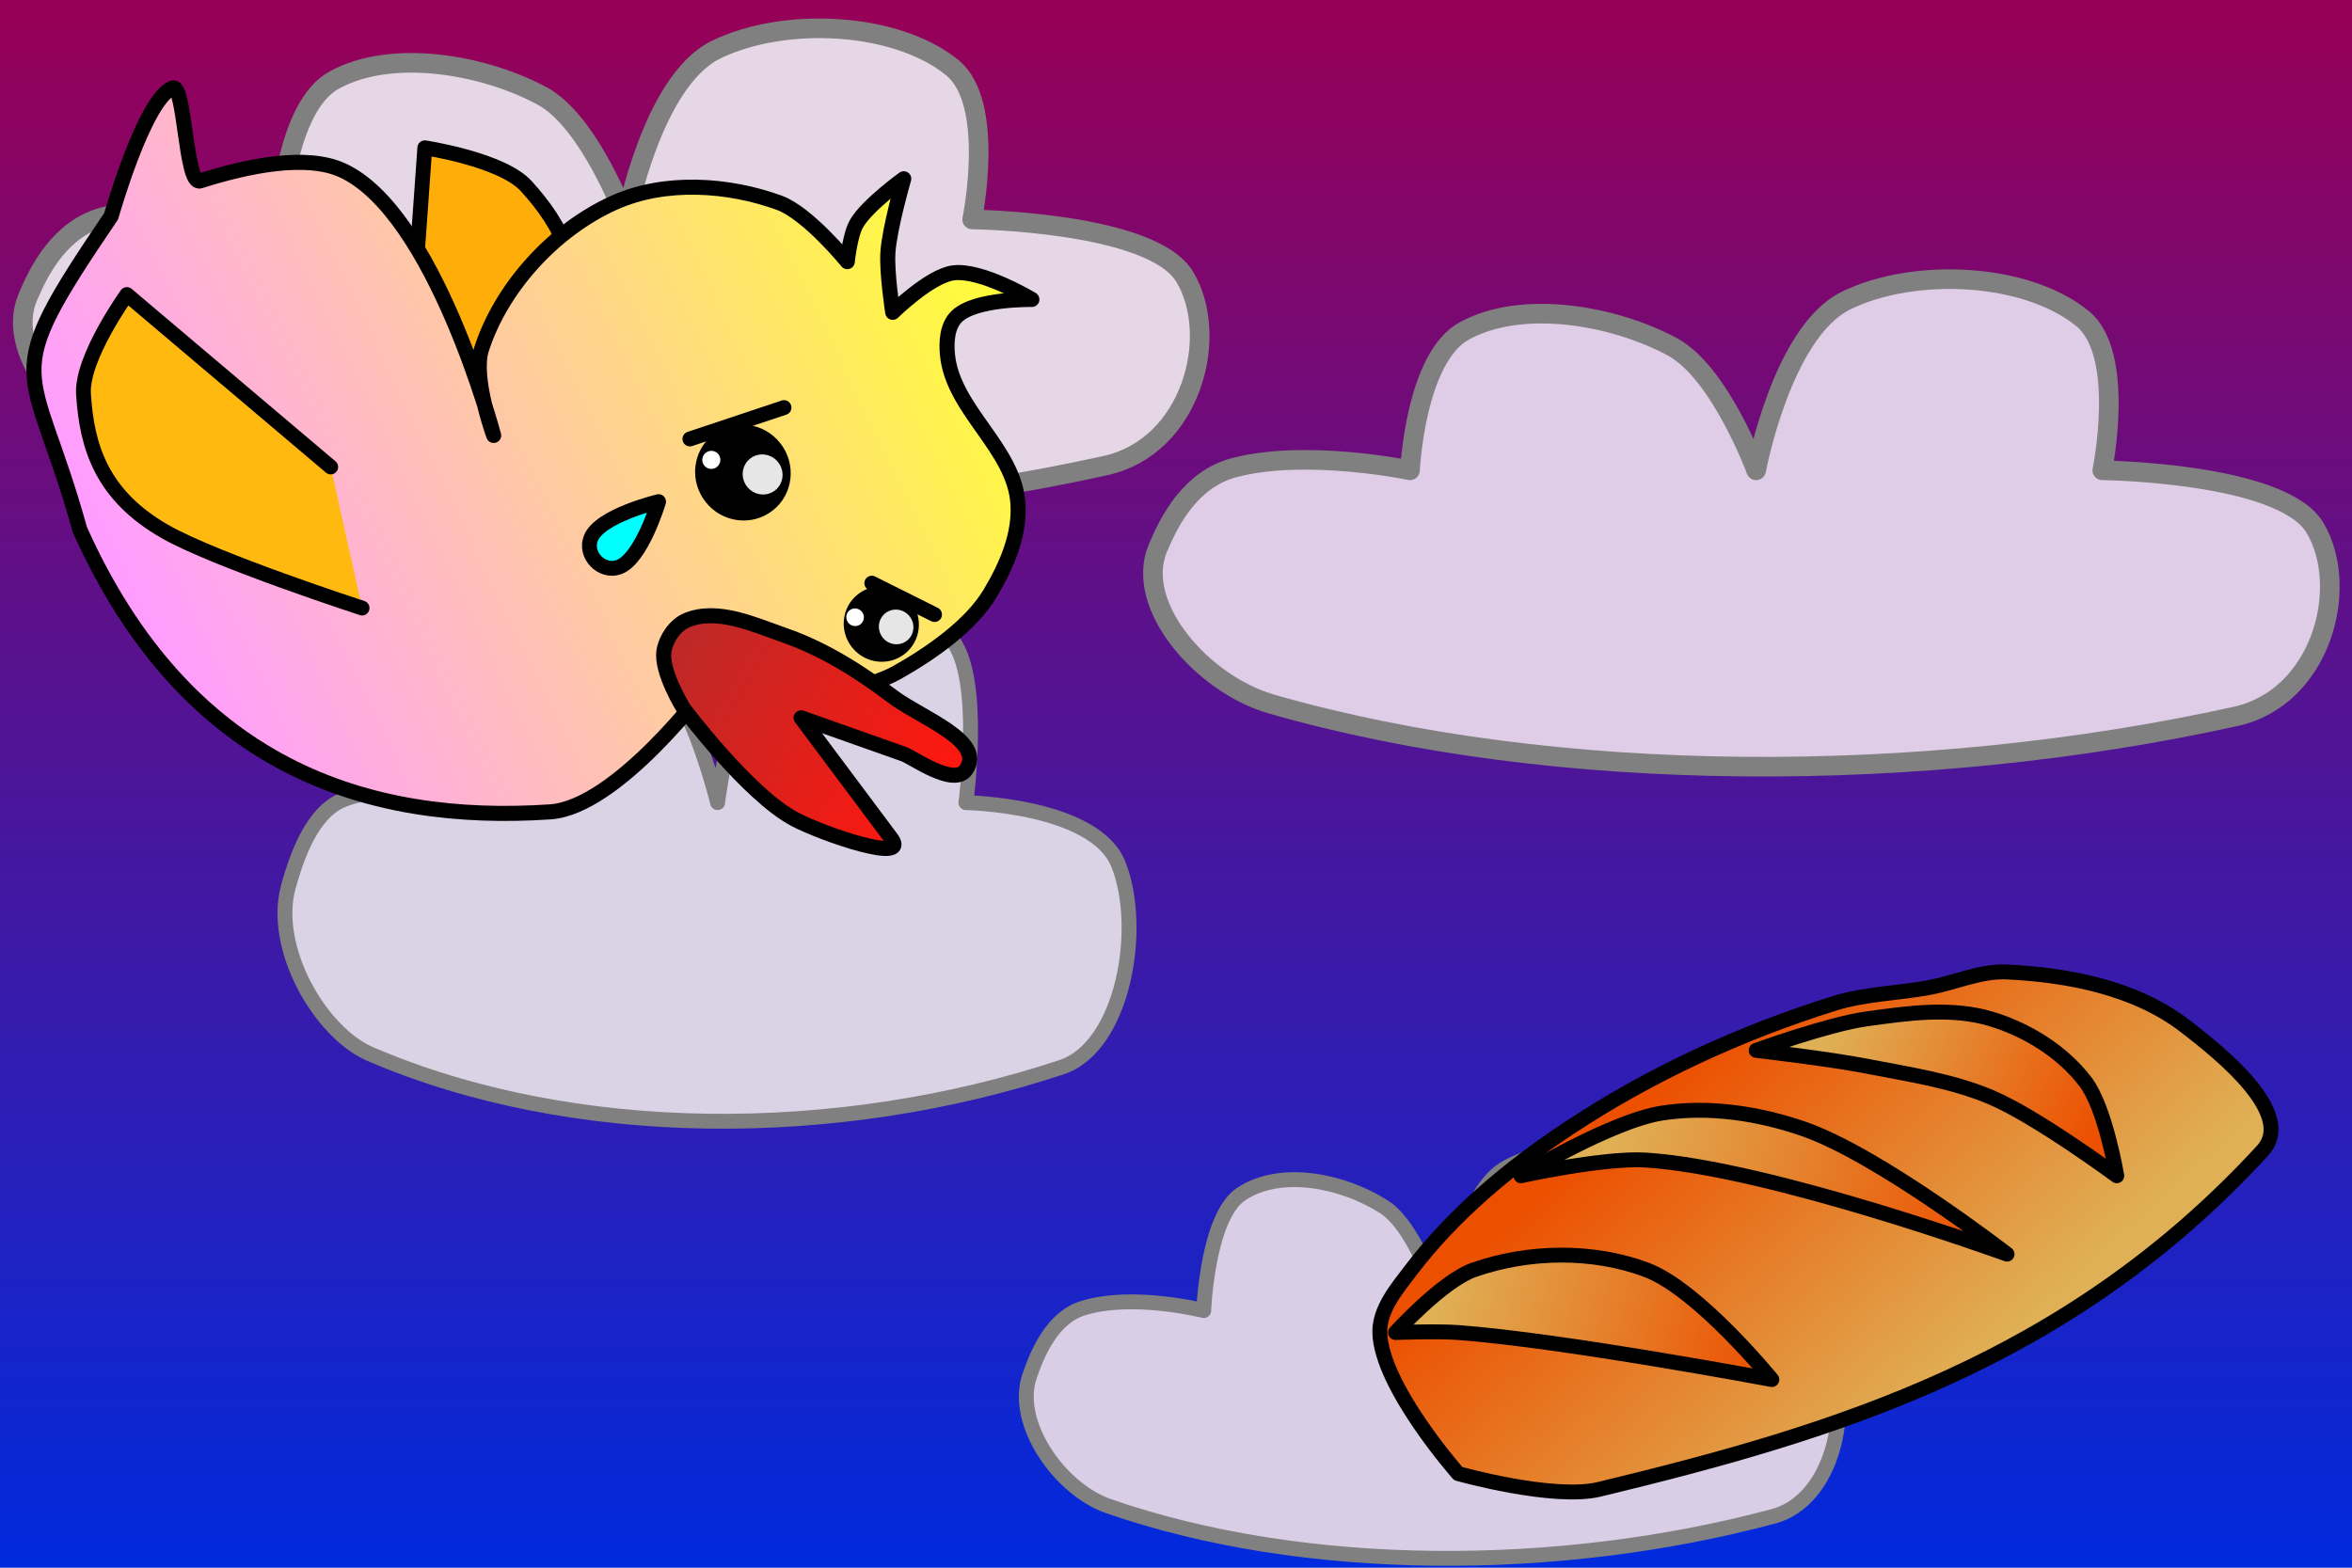
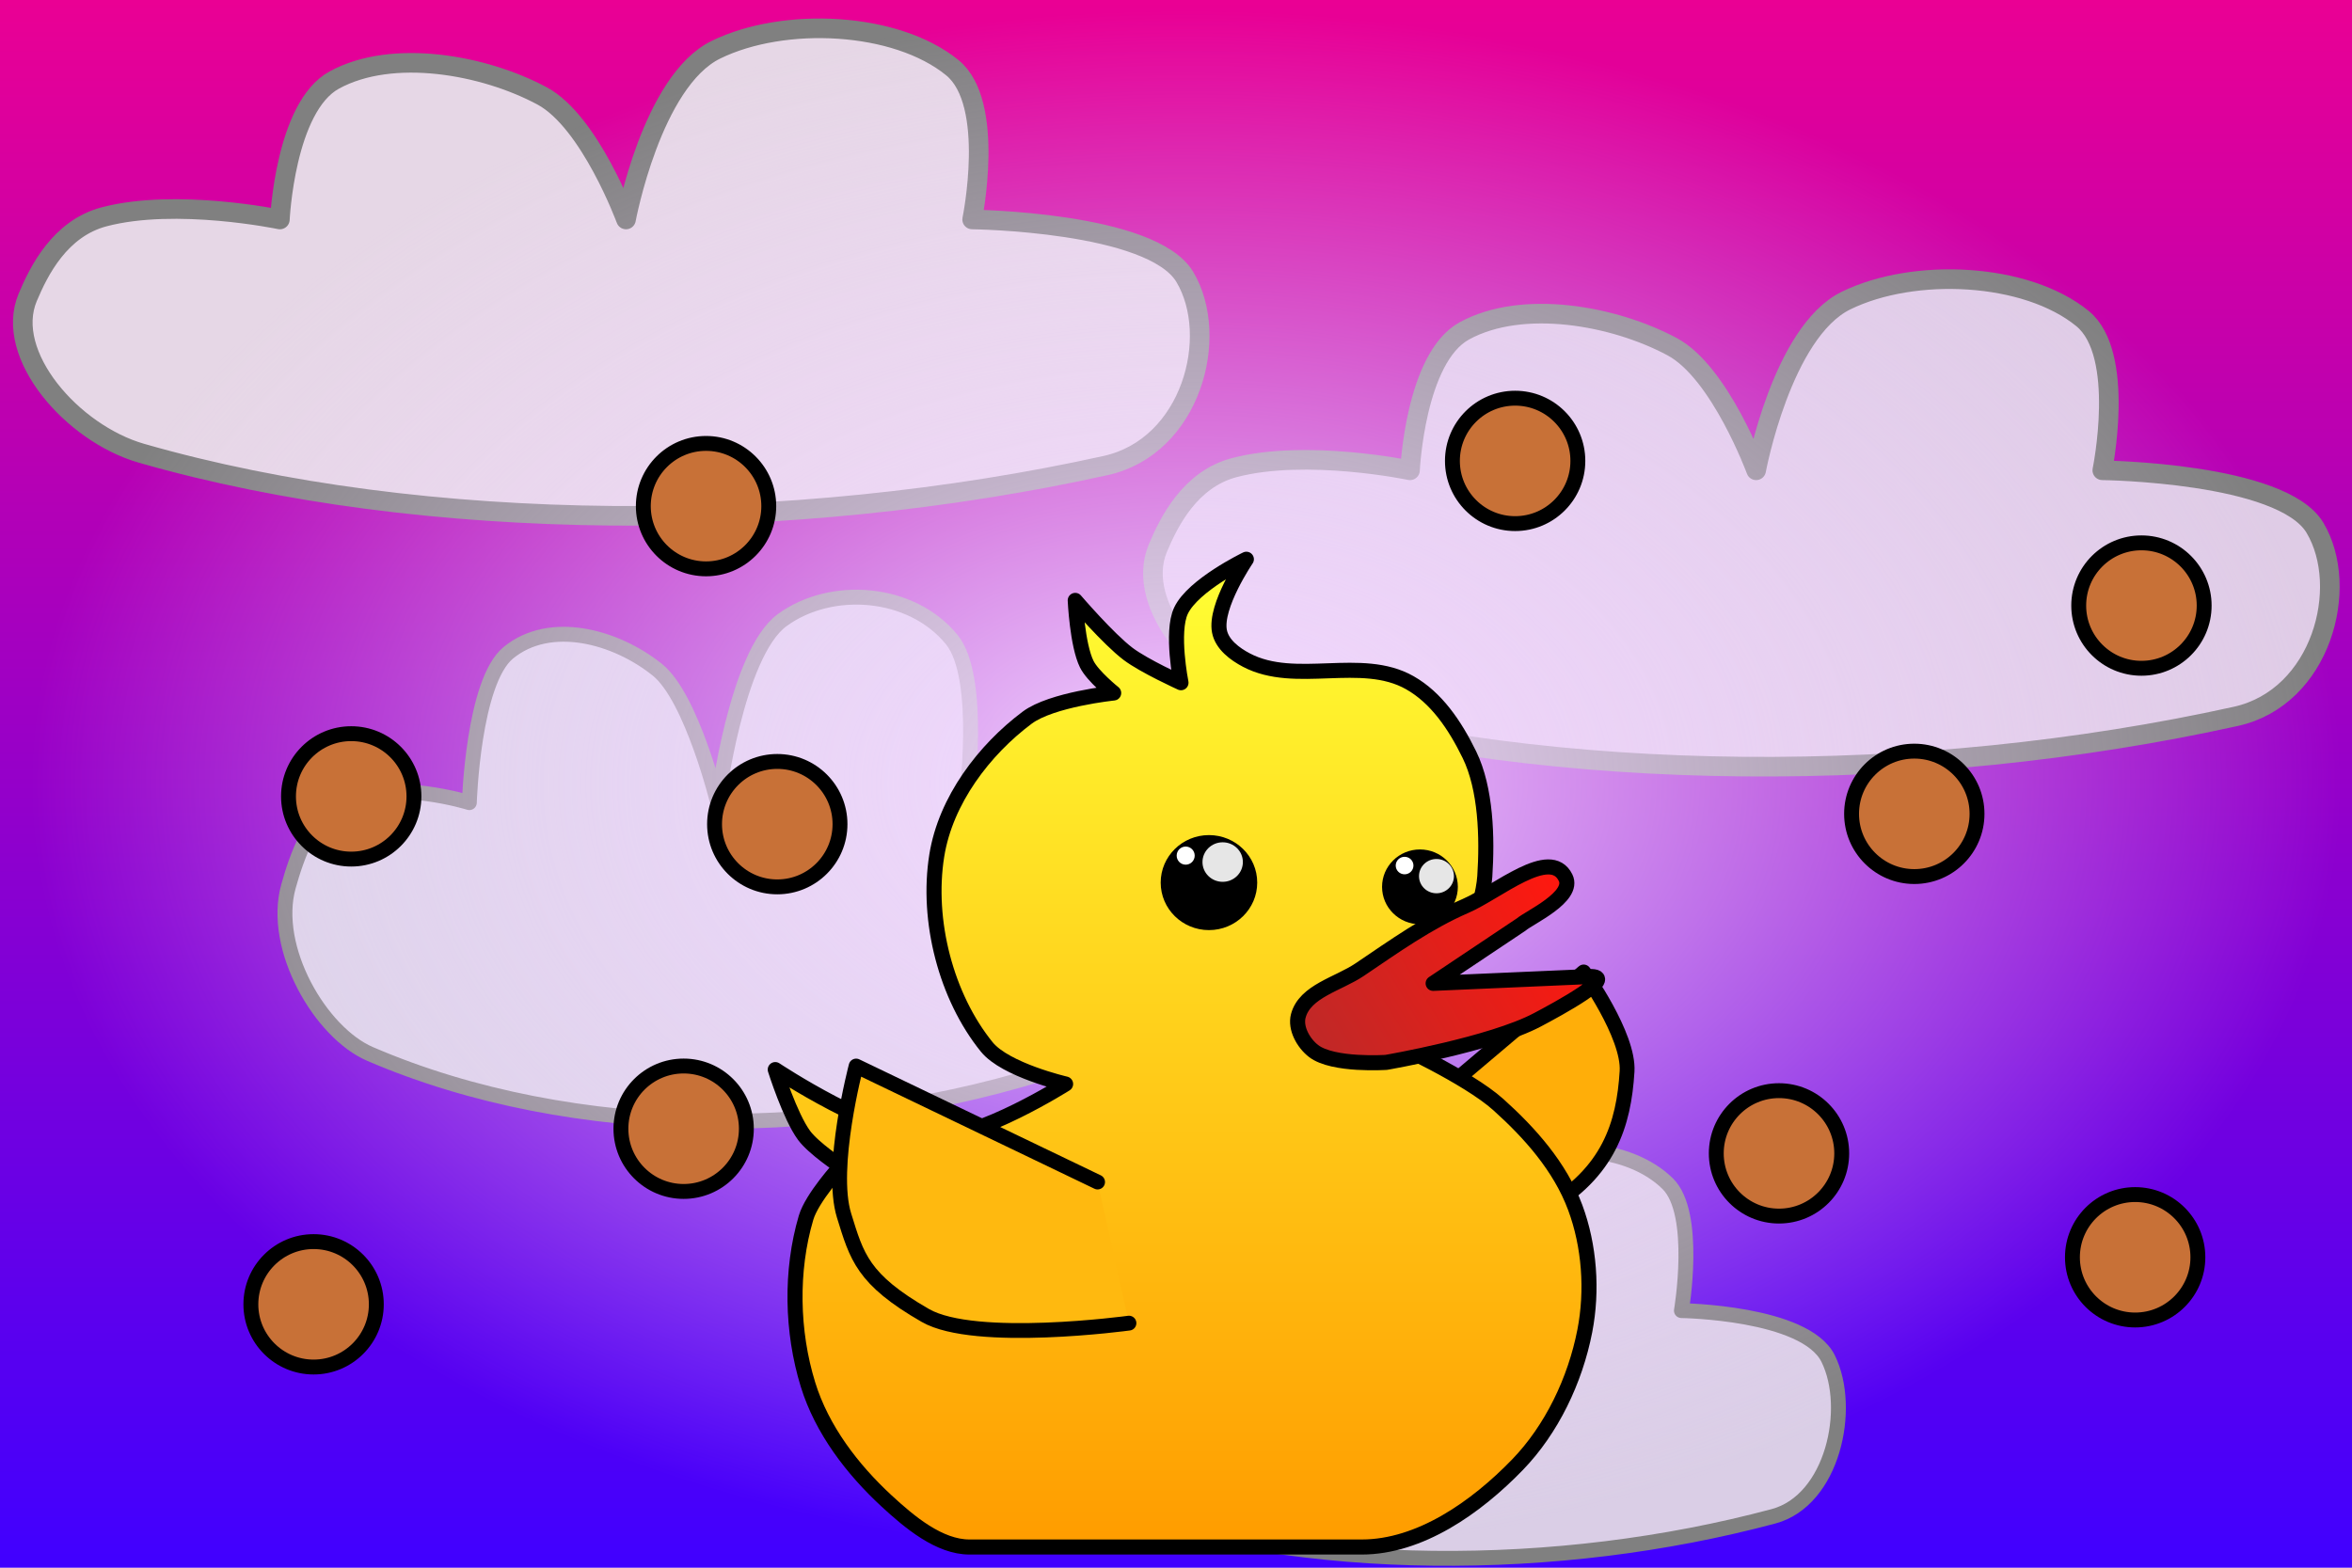
<svg xmlns="http://www.w3.org/2000/svg" xmlns:xlink="http://www.w3.org/1999/xlink" id="svg8" version="1.1" viewBox="0 0 198.438 132.292" height="500" width="750">
  <defs id="defs2">
-     <linearGradient id="linearGradient950">
-       <stop id="stop946" offset="0" style="stop-color:#dfb056;stop-opacity:1;" />
-       <stop id="stop948" offset="1" style="stop-color:#ec4f00;stop-opacity:1" />
+     <linearGradient id="linearGradient1036">
+       <stop style="stop-color:#f2d7ff;stop-opacity:1;" offset="0" id="stop1032" />
+       <stop style="stop-color:#f2d7ff;stop-opacity:0;" offset="1" id="stop1034" />
    </linearGradient>
    <linearGradient id="linearGradient3003">
-       <stop style="stop-color:#002add;stop-opacity:1" offset="0" id="stop2999" />
-       <stop style="stop-color:#980056;stop-opacity:1" offset="1" id="stop3001" />
+       <stop style="stop-color:#4000ff;stop-opacity:1" offset="0" id="stop2999" />
+       <stop style="stop-color:#ea0094;stop-opacity:1" offset="1" id="stop3001" />
    </linearGradient>
-     <linearGradient xlink:href="#linearGradient2860" id="linearGradient2862" x1="22.49" y1="72.76" x2="28.543" y2="120.601" gradientUnits="userSpaceOnUse" gradientTransform="matrix(-0.870892,-1.331687,-1.37092,0.896549,208.0413,-11.13059)" />
-     <linearGradient id="linearGradient2860">
-       <stop style="stop-color:#ffff34;stop-opacity:1" offset="0" id="stop2856" />
-       <stop style="stop-color:#ff9dff;stop-opacity:1" offset="1" id="stop2858" />
-     </linearGradient>
-     <linearGradient xlink:href="#linearGradient2874" id="linearGradient2876" x1="18.521" y1="99.219" x2="2.646" y2="92.604" gradientUnits="userSpaceOnUse" gradientTransform="matrix(-0.9868582,-1.248181,-1.284953,1.015932,204.1057,-22.79043)" />
    <linearGradient id="linearGradient2874">
      <stop style="stop-color:#b82a2a;stop-opacity:1" offset="0" id="stop2870" />
      <stop style="stop-color:#fe180f;stop-opacity:1" offset="1" id="stop2872" />
    </linearGradient>
    <linearGradient xlink:href="#linearGradient3003" id="linearGradient3005" x1="95.25" y1="132.292" x2="95.25" y2="0" gradientUnits="userSpaceOnUse" />
-     <linearGradient gradientUnits="userSpaceOnUse" y2="34.396" x2="84.667" y1="60.854" x1="108.479" id="linearGradient922" xlink:href="#linearGradient950" />
-     <linearGradient gradientUnits="userSpaceOnUse" y2="48.948" x2="111.125" y1="39.688" x1="79.375" id="linearGradient930" xlink:href="#linearGradient950" />
-     <linearGradient gradientUnits="userSpaceOnUse" y2="39.688" x2="120.385" y1="30.427" x1="97.896" id="linearGradient944" xlink:href="#linearGradient950" />
-     <linearGradient gradientUnits="userSpaceOnUse" y2="59.531" x2="92.604" y1="52.917" x1="64.823" id="linearGradient952" xlink:href="#linearGradient950" />
+     <linearGradient xlink:href="#linearGradient2860-9" id="linearGradient2862-4" x1="22.49" y1="72.76" x2="22.49" y2="123.031" gradientUnits="userSpaceOnUse" gradientTransform="matrix(-1.591177,0,0,1.638054,-17.82058,-108.9471)" />
+     <linearGradient id="linearGradient2860-9">
+       <stop style="stop-color:#ffff34;stop-opacity:1" offset="0" id="stop2856-0" />
+       <stop style="stop-color:#ff9d00;stop-opacity:1" offset="1" id="stop2858-3" />
+     </linearGradient>
+     <linearGradient xlink:href="#linearGradient2874" id="linearGradient2876-2" x1="18.521" y1="99.219" x2="2.646" y2="92.604" gradientUnits="userSpaceOnUse" gradientTransform="matrix(-1.571858,0.2471975,0.2544801,1.618166,-42.7691,-110.6097)" />
+     <radialGradient xlink:href="#linearGradient1036" id="radialGradient1038" cx="102.432" cy="66.24" fx="102.432" fy="66.24" r="71.373" gradientTransform="matrix(1.366734,0,0,0.9152671,-39.92748,5.518238)" gradientUnits="userSpaceOnUse" />
  </defs>
  <g id="layer1">
    <rect ry="0" y="0" x="0" height="132.292" width="198.464" id="rect835" style="fill:url(#linearGradient3005);fill-opacity:1;stroke:none;stroke-width:0.314;stroke-linecap:round;stroke-linejoin:round;stroke-miterlimit:4;stroke-dasharray:none" />
    <path id="path838-6-4" d="m 31.22,88.939 c 17.09,7.362 39.407,7.392 58.351,1.116 5.181,-1.717 6.947,-11.703 4.788,-17.114 -2.005,-5.023 -12.867,-5.209 -12.867,-5.209 0,0 1.449,-10.528 -1.197,-13.765 -3.414,-4.176 -10.182,-4.657 -14.308,-1.633 -3.885,2.847 -5.442,15.398 -5.442,15.398 0,0 -2.181,-8.874 -5.075,-11.205 -3.534,-2.847 -9.064,-4.326 -12.58,-1.444 -2.976,2.439 -3.292,12.649 -3.292,12.649 0,0 -6.271,-1.965 -10.633,-0.243 -2.674,1.055 -3.95,4.89 -4.628,7.312 -1.456,5.202 2.696,12.334 6.882,14.137 z" style="fill:#dad3e6;stroke:#808080;stroke-width:1.256;stroke-linecap:round;stroke-linejoin:round;stroke-miterlimit:4;stroke-dasharray:none;stroke-opacity:1;fill-opacity:1" />
    <path style="fill:#e6d7e6;stroke:#808080;stroke-width:1.654;stroke-linecap:round;stroke-linejoin:round;stroke-miterlimit:4;stroke-dasharray:none;stroke-opacity:1;fill-opacity:1" d="m 11.931,38.247 c 23.828,6.848 54.942,6.877 81.354,1.038 7.224,-1.597 9.686,-10.887 6.675,-15.92 -2.796,-4.673 -17.94,-4.845 -17.94,-4.845 0,0 2.02,-9.794 -1.669,-12.805 -4.76,-3.885 -14.196,-4.332 -19.948,-1.519 -5.416,2.648 -7.587,14.324 -7.587,14.324 0,0 -3.041,-8.255 -7.075,-10.424 C 40.814,5.448 33.104,4.073 28.202,6.754 24.053,9.023 23.613,18.521 23.613,18.521 c 0,0 -8.743,-1.828 -14.825,-0.226 -3.728,0.982 -5.507,4.549 -6.452,6.802 -2.031,4.839 3.759,11.474 9.596,13.151 z" id="path838-6-8" />
    <rect ry="0" y="44.938" x="-85.725" height="86.295" width="78.753" id="rect982" style="fill:none;stroke:none;stroke-width:1.272;stroke-linecap:round;stroke-linejoin:round" transform="scale(-1,1)" />
    <path id="path838-6-8-5" d="m 107.281,59.414 c 23.828,6.848 54.942,6.877 81.354,1.038 7.224,-1.597 9.686,-10.887 6.675,-15.92 -2.796,-4.673 -17.94,-4.845 -17.94,-4.845 0,0 2.02,-9.794 -1.669,-12.805 -4.76,-3.885 -14.196,-4.332 -19.948,-1.519 -5.416,2.648 -7.587,14.324 -7.587,14.324 0,0 -3.041,-8.255 -7.075,-10.424 -4.927,-2.649 -12.638,-4.024 -17.54,-1.343 -4.149,2.269 -4.589,11.767 -4.589,11.767 0,0 -8.743,-1.828 -14.825,-0.226 -3.728,0.982 -5.507,4.549 -6.452,6.802 -2.031,4.839 3.759,11.474 9.596,13.151 z" style="fill:#dfcce6;stroke:#808080;stroke-width:1.654;stroke-linecap:round;stroke-linejoin:round;stroke-miterlimit:4;stroke-dasharray:none;stroke-opacity:1;fill-opacity:1" />
    <path id="path838-6" d="m 93.495,127.087 c 16.442,5.725 37.913,5.749 56.139,0.868 4.985,-1.335 6.684,-9.101 4.606,-13.308 -1.929,-3.906 -12.379,-4.05 -12.379,-4.05 0,0 1.394,-8.187 -1.152,-10.705 -3.284,-3.248 -9.796,-3.621 -13.765,-1.27 -3.737,2.214 -5.236,11.974 -5.236,11.974 0,0 -2.099,-6.901 -4.882,-8.714 -3.4,-2.214 -8.721,-3.364 -12.103,-1.123 -2.863,1.897 -3.167,9.837 -3.167,9.837 0,0 -6.033,-1.528 -10.23,-0.189 -2.572,0.821 -3.8,3.802 -4.452,5.686 -1.401,4.046 2.594,9.592 6.621,10.994 z" style="fill:#dacee6;stroke:#808080;stroke-width:1.256;stroke-linecap:round;stroke-linejoin:round;stroke-miterlimit:4;stroke-dasharray:none;stroke-opacity:1;fill-opacity:1" />
-     <g transform="translate(56.88541,55.5625)" id="g958">
-       <path style="fill:url(#linearGradient922);fill-opacity:1;stroke:#000000;stroke-width:1.256;stroke-linecap:round;stroke-linejoin:round;stroke-miterlimit:4;stroke-dasharray:none;stroke-opacity:1" d="m 66.146,68.792 c 0,0 8.025,2.26 11.906,1.323 20.071,-4.845 39.566,-10.746 55.95,-28.57 2.815,-3.063 -3.309,-8.057 -6.615,-10.583 -4.133,-3.158 -9.744,-4.255 -14.94,-4.503 -2.246,-0.107 -4.403,0.918 -6.615,1.323 -2.638,0.484 -5.377,0.524 -7.937,1.323 -7.909,2.468 -15.588,5.999 -22.49,10.583 -4.942,3.283 -9.635,7.186 -13.229,11.906 -1.195,1.569 -2.689,3.32 -2.646,5.292 0.099,4.539 6.615,11.906 6.615,11.906" id="path891" />
-       <path style="fill:url(#linearGradient952);fill-opacity:1;stroke:#000000;stroke-width:1.256;stroke-linecap:round;stroke-linejoin:round;stroke-miterlimit:4;stroke-dasharray:none;stroke-opacity:1" d="m 60.854,56.885 c 0,0 3.533,-0.131 5.292,-10e-7 8.893,0.663 26.458,3.969 26.458,3.969 0,0 -6.195,-7.612 -10.583,-9.26 -4.541,-1.706 -9.975,-1.606 -14.552,0 -2.664,0.935 -6.615,5.292 -6.615,5.292 z" id="path893" />
-       <path id="path893-1" d="m 71.438,43.656 c 0,0 7.036,-1.555 10.583,-1.323 10.459,0.685 30.427,7.938 30.427,7.938 0,0 -10.832,-8.395 -17.198,-10.583 C 91.474,38.389 87.29,37.753 83.344,38.365 79.052,39.03 71.438,43.656 71.438,43.656 Z" style="fill:url(#linearGradient930);fill-opacity:1;stroke:#000000;stroke-width:1.256;stroke-linecap:round;stroke-linejoin:round;stroke-miterlimit:4;stroke-dasharray:none;stroke-opacity:1" />
-       <path id="path893-4" d="m 91.281,33.073 c 0,0 6.2,0.724 9.26,1.323 3.569,0.699 7.237,1.224 10.583,2.646 3.829,1.627 10.583,6.615 10.583,6.615 0,0 -0.953,-5.721 -2.646,-7.938 -1.93,-2.527 -4.894,-4.37 -7.938,-5.292 -3.376,-1.022 -7.09,-0.489 -10.583,0 -3.179,0.445 -9.26,2.646 -9.26,2.646 z" style="fill:url(#linearGradient944);fill-opacity:1;stroke:#000000;stroke-width:1.256;stroke-linecap:round;stroke-linejoin:round;stroke-miterlimit:4;stroke-dasharray:none;stroke-opacity:1" />
+     <ellipse style="fill:url(#radialGradient1038);fill-opacity:1;stroke:none;stroke-width:2.106;stroke-linecap:round;stroke-linejoin:round;stroke-miterlimit:4;stroke-dasharray:none;stroke-opacity:1" id="path1030" cx="100.069" cy="66.146" rx="97.548" ry="65.325" />
+     <g id="g961" transform="translate(156.1042,37.04167)">
+       <path id="path973-3" d="m -39.688,59.531 17.198,-14.552 c 0,0 3.848,5.346 3.661,8.392 -0.275,4.483 -1.543,8.547 -6.855,11.599 -4.206,2.416 -16.65,6.468 -16.65,6.468" style="fill:#ffae09;fill-opacity:1;stroke:#000000;stroke-width:1.25;stroke-linecap:round;stroke-linejoin:round;stroke-miterlimit:4;stroke-dasharray:none;stroke-opacity:1" />
+       <path id="path851-1" d="m -30.831,36.894 c 0.214,-3.228 0.105,-7.379 -1.298,-10.246 -1.242,-2.538 -2.795,-4.811 -5.029,-6.078 -4.095,-2.323 -9.631,0.279 -13.79,-1.91 -0.961,-0.506 -2.056,-1.309 -2.271,-2.431 -0.41,-2.137 2.271,-6.078 2.271,-6.078 0,0 -4.486,2.162 -5.516,4.341 -0.854,1.808 0,6.078 0,6.078 0,0 -3.098,-1.402 -4.462,-2.431 -1.673,-1.262 -4.461,-4.515 -4.461,-4.515 0,0 0.172,3.769 0.973,5.383 0.502,1.012 2.271,2.431 2.271,2.431 0,0 -5.236,0.54 -7.301,2.084 -3.628,2.713 -6.878,6.965 -7.625,11.635 -0.881,5.51 0.795,11.929 4.218,16.15 1.587,1.957 6.652,3.126 6.652,3.126 0,0 -7.207,4.563 -11.194,4.515 -4.78,-0.057 -13.303,-5.731 -13.303,-5.731 0,0 1.246,3.954 2.434,5.557 0.813,1.098 3.083,2.605 3.083,2.605 0,0 -2.419,2.641 -2.92,4.341 -1.319,4.472 -1.21,9.613 0.162,14.066 1.179,3.828 3.759,7.173 6.608,9.809 1.995,1.847 4.482,3.91 7.02,3.91 h 33.096 c 4.885,0 9.626,-3.314 13.141,-6.946 2.872,-2.968 4.864,-7.104 5.678,-11.288 0.664,-3.412 0.393,-7.182 -0.811,-10.419 -1.281,-3.444 -3.836,-6.302 -6.489,-8.683 -2.596,-2.33 -8.923,-5.21 -8.923,-5.21 l 5.678,-6.946 c 0,0 1.927,-4.381 2.109,-7.12 z" style="fill:url(#linearGradient2862-4);fill-opacity:1;stroke:#000000;stroke-width:1.271;stroke-linecap:round;stroke-linejoin:round;stroke-miterlimit:4;stroke-dasharray:none;stroke-opacity:1" />
+       <path id="path857-6" d="m -46.566,48.687 c 0.55,-2.088 3.383,-2.693 5.172,-3.901 2.885,-1.948 5.754,-4.001 8.95,-5.384 2.679,-1.159 7.128,-5.025 8.426,-2.38 0.8,1.63 -3.062,3.36 -3.742,3.953 l -7.43,4.966 13.141,-0.573 c 2.675,-0.117 -2.68,2.769 -4.356,3.655 -3.9,2.061 -12.739,3.585 -12.739,3.585 0,0 -4.498,0.307 -6.136,-0.959 -0.852,-0.658 -1.561,-1.921 -1.287,-2.962 z" style="fill:url(#linearGradient2876-2);fill-opacity:1;stroke:#000000;stroke-width:1.271;stroke-linecap:round;stroke-linejoin:round;stroke-miterlimit:4;stroke-dasharray:none;stroke-opacity:1" />
+       <ellipse transform="scale(-1,1)" ry="3.156" rx="3.197" cy="37.797" cx="36.303" id="path859-7" style="mix-blend-mode:normal;fill:#000000;fill-opacity:1;stroke-width:1.925;stroke-linecap:round;stroke-linejoin:round;stroke-miterlimit:4;stroke-dasharray:none" />
+       <ellipse transform="scale(-1,1)" ry="4.009" rx="4.072" style="fill:#000000;fill-opacity:1;stroke-width:2.448;stroke-linecap:round;stroke-linejoin:round;stroke-miterlimit:4;stroke-dasharray:none" id="path859-8-9" cx="54.105" cy="37.438" />
+       <ellipse ry="1.668" rx="1.704" transform="scale(-1,1)" cy="35.705" cx="52.947" id="path858-9" style="fill:#e6e6e6;stroke:none;stroke-width:3.186;stroke-linecap:round;stroke-linejoin:round" />
+       <ellipse ry="1.447" rx="1.474" transform="scale(-1,1)" cy="36.893" cx="34.909" id="path860-7" style="fill:#e6e6e6;stroke:none;stroke-width:2.76;stroke-linecap:round;stroke-linejoin:round" />
+       <path style="fill:#ffb90f;fill-opacity:1;stroke:#000000;stroke-width:1.25;stroke-linecap:round;stroke-linejoin:round;stroke-miterlimit:4;stroke-dasharray:none;stroke-opacity:1" d="M -63.5,62.706 -83.873,52.917 c 0,0 -2.269,8.594 -1.015,12.625 1.075,3.457 1.543,5.372 6.855,8.424 4.206,2.416 17.179,0.647 17.179,0.647" id="path973-7-8" />
+       <ellipse ry="0.394" rx="0.39" cy="35.161" cx="-56.068" id="path990-9" style="fill:#ffffff;fill-opacity:1;stroke:#ffffff;stroke-width:0.741;stroke-linecap:round;stroke-linejoin:round;stroke-miterlimit:4;stroke-dasharray:none" />
+       <ellipse ry="0.378" rx="0.387" cy="36" cx="-37.599" id="path992-4" style="fill:#ffffff;fill-opacity:1;stroke:#ffffff;stroke-width:0.722;stroke-linecap:round;stroke-linejoin:round;stroke-miterlimit:4;stroke-dasharray:none" />
    </g>
-     <g id="g921" transform="translate(-3.175,-1.058333)">
-       <path id="path973" d="m 37.418,36.001 1.598,-22.472 c 0,0 6.513,0.98 8.563,3.241 3.016,3.327 5.039,7.074 3.513,13.007 -1.209,4.698 -7.001,16.433 -7.001,16.433" style="fill:#ffae09;fill-opacity:1;stroke:#000000;stroke-width:1.25;stroke-linecap:round;stroke-linejoin:round;stroke-miterlimit:4;stroke-dasharray:none;stroke-opacity:1" />
-       <path id="path851" d="m 78.863,57.803 c 2.819,-1.587 6.234,-3.951 7.864,-6.694 1.444,-2.429 2.496,-4.972 2.334,-7.536 -0.297,-4.699 -5.505,-7.907 -5.949,-12.587 -0.103,-1.081 -0.03,-2.437 0.792,-3.232 1.565,-1.513 6.33,-1.426 6.33,-1.426 0,0 -4.264,-2.571 -6.652,-2.24 -1.981,0.274 -5.087,3.327 -5.087,3.327 0,0 -0.522,-3.36 -0.407,-5.065 0.141,-2.091 1.337,-6.205 1.337,-6.205 0,0 -3.06,2.207 -3.973,3.761 -0.572,0.974 -0.792,3.232 -0.792,3.232 0,0 -3.318,-4.087 -5.74,-4.969 -4.257,-1.551 -9.594,-1.944 -13.911,-0.013 -5.093,2.278 -9.548,7.194 -11.208,12.37 -0.769,2.4 1.025,7.278 1.025,7.278 0,0 -4.96,-18.813 -12.775,-22.378 C 29.041,14.051 24.174,15.016 20.056,16.326 18.817,16.72 18.78,8.074 17.747,8.477 15.342,9.414 12.558,19.297 12.558,19.297 2.771,33.703 5.849,31.101 9.912,45.756 18.911,65.826 34.206,70.603 49.599,69.568 55.234,69.189 62.828,58.985 62.828,58.985 l 8.921,0.95 c 0,0 4.721,-0.785 7.113,-2.132 z" style="fill:url(#linearGradient2862);fill-opacity:1;stroke:#000000;stroke-width:1.271;stroke-linecap:round;stroke-linejoin:round;stroke-miterlimit:4;stroke-dasharray:none;stroke-opacity:1" />
-       <path id="path857" d="m 61.147,53.384 c 2.579,-1.041 5.617,0.376 8.243,1.293 3.287,1.148 6.31,3.05 9.083,5.155 2.325,1.765 7.877,3.744 6.209,6.174 -1.027,1.497 -4.43,-1.019 -5.281,-1.32 l -8.635,-3.055 7.612,10.187 c 1.602,2.145 -5.74,-0.353 -8.147,-1.625 -3.938,-2.081 -9.376,-9.339 -9.376,-9.339 0,0 -1.966,-3.148 -1.656,-4.895 0.183,-1.032 0.951,-2.172 1.949,-2.575 z" style="fill:url(#linearGradient2876);fill-opacity:1;stroke:#000000;stroke-width:1.271;stroke-linecap:round;stroke-linejoin:round;stroke-miterlimit:4;stroke-dasharray:none;stroke-opacity:1" />
-       <ellipse transform="matrix(-0.6202064,-0.7844387,-0.7844387,0.6202064,0,0)" ry="3.156" rx="3.197" cy="-27.499" cx="-90.227" id="path859" style="mix-blend-mode:normal;fill:#000000;fill-opacity:1;stroke-width:1.925;stroke-linecap:round;stroke-linejoin:round;stroke-miterlimit:4;stroke-dasharray:none" />
-       <ellipse transform="matrix(-0.6202064,-0.7844387,-0.7844387,0.6202064,0,0)" ry="4.009" rx="4.072" style="fill:#000000;fill-opacity:1;stroke-width:2.448;stroke-linecap:round;stroke-linejoin:round;stroke-miterlimit:4;stroke-dasharray:none" id="path859-8" cx="-72.954" cy="-26.271" />
-       <ellipse ry="1.668" rx="1.704" transform="matrix(-0.6202064,-0.7844387,-0.7844387,0.6202064,0,0)" cy="-27.475" cx="-74.113" id="path858" style="fill:#e6e6e6;stroke:none;stroke-width:3.186;stroke-linecap:round;stroke-linejoin:round" />
-       <ellipse ry="1.447" rx="1.474" transform="matrix(-0.6202064,-0.7844387,-0.7844387,0.6202064,0,0)" cy="-28.332" cx="-91.192" id="path860" style="fill:#e6e6e6;stroke:none;stroke-width:2.76;stroke-linecap:round;stroke-linejoin:round" />
-       <path style="fill:#ffb90f;fill-opacity:1;stroke:#000000;stroke-width:1.25;stroke-linecap:round;stroke-linejoin:round;stroke-miterlimit:4;stroke-dasharray:none;stroke-opacity:1" d="M 31.078,40.464 13.88,25.912 c 0,0 -3.848,5.346 -3.661,8.392 0.275,4.483 1.543,8.547 6.855,11.599 4.206,2.416 16.65,6.468 16.65,6.468" id="path973-7" />
-       <ellipse transform="rotate(51.66879)" ry="0.394" rx="0.39" cy="-24.843" cx="70.462" id="path990" style="fill:#ffffff;fill-opacity:1;stroke:#ffffff;stroke-width:0.741;stroke-linecap:round;stroke-linejoin:round;stroke-miterlimit:4;stroke-dasharray:none" />
-       <ellipse transform="rotate(51.66879)" ry="0.378" rx="0.387" cy="-26.121" cx="88.403" id="path992" style="fill:#ffffff;fill-opacity:1;stroke:#ffffff;stroke-width:0.722;stroke-linecap:round;stroke-linejoin:round;stroke-miterlimit:4;stroke-dasharray:none" />
-     </g>
-     <path style="fill:none;stroke:#000000;stroke-width:1.256;stroke-linecap:round;stroke-linejoin:round;stroke-miterlimit:4;stroke-dasharray:none;stroke-opacity:1" d="m 58.208,37.042 7.937,-2.646" id="path923" />
-     <path id="path923-6" d="m 73.554,49.212 5.292,2.646" style="fill:none;stroke:#000000;stroke-width:1.256;stroke-linecap:round;stroke-linejoin:round;stroke-miterlimit:4;stroke-dasharray:none;stroke-opacity:1" />
-     <path style="fill:#00ffff;stroke:#000000;stroke-width:1.256;stroke-linecap:round;stroke-linejoin:round;stroke-miterlimit:4;stroke-dasharray:none;stroke-opacity:1" d="m 55.562,42.333 c 0,0 -4.943,1.176 -5.707,3.074 -0.568,1.41 0.891,2.95 2.33,2.459 1.937,-0.661 3.378,-5.533 3.378,-5.533" id="path940" />
+     <circle style="fill:#c87137;stroke:#000000;stroke-width:1.256;stroke-linecap:round;stroke-linejoin:round;stroke-miterlimit:4;stroke-dasharray:none;stroke-opacity:1" id="path963" cx="29.633" cy="67.204" r="5.292" />
+     <circle r="5.292" cy="95.25" cx="57.679" id="path963-4" style="fill:#c87137;stroke:#000000;stroke-width:1.256;stroke-linecap:round;stroke-linejoin:round;stroke-miterlimit:4;stroke-dasharray:none;stroke-opacity:1" />
+     <circle r="5.292" cy="69.548" cx="65.579" id="path963-8" style="fill:#c87137;stroke:#000000;stroke-width:1.256;stroke-linecap:round;stroke-linejoin:round;stroke-miterlimit:4;stroke-dasharray:none;stroke-opacity:1" />
+     <circle r="5.292" cy="68.678" cx="161.509" id="path963-3" style="fill:#c87137;stroke:#000000;stroke-width:1.256;stroke-linecap:round;stroke-linejoin:round;stroke-miterlimit:4;stroke-dasharray:none;stroke-opacity:1" />
+     <circle r="5.292" cy="97.329" cx="150.094" id="path963-32" style="fill:#c87137;stroke:#000000;stroke-width:1.256;stroke-linecap:round;stroke-linejoin:round;stroke-miterlimit:4;stroke-dasharray:none;stroke-opacity:1" />
+     <circle r="5.292" cy="106.098" cx="180.143" id="path963-2" style="fill:#c87137;stroke:#000000;stroke-width:1.256;stroke-linecap:round;stroke-linejoin:round;stroke-miterlimit:4;stroke-dasharray:none;stroke-opacity:1" />
+     <circle r="5.292" cy="51.102" cx="180.673" id="path963-6" style="fill:#c87137;stroke:#000000;stroke-width:1.256;stroke-linecap:round;stroke-linejoin:round;stroke-miterlimit:4;stroke-dasharray:none;stroke-opacity:1" />
+     <circle r="5.292" cy="110.067" cx="26.458" id="path963-5" style="fill:#c87137;stroke:#000000;stroke-width:1.256;stroke-linecap:round;stroke-linejoin:round;stroke-miterlimit:4;stroke-dasharray:none;stroke-opacity:1" />
+     <circle r="5.292" cy="42.711" cx="59.569" id="path963-29" style="fill:#c87137;stroke:#000000;stroke-width:1.256;stroke-linecap:round;stroke-linejoin:round;stroke-miterlimit:4;stroke-dasharray:none;stroke-opacity:1" />
+     <circle r="5.292" cy="38.894" cx="127.832" id="path963-81" style="fill:#c87137;stroke:#000000;stroke-width:1.256;stroke-linecap:round;stroke-linejoin:round;stroke-miterlimit:4;stroke-dasharray:none;stroke-opacity:1" />
  </g>
</svg>
